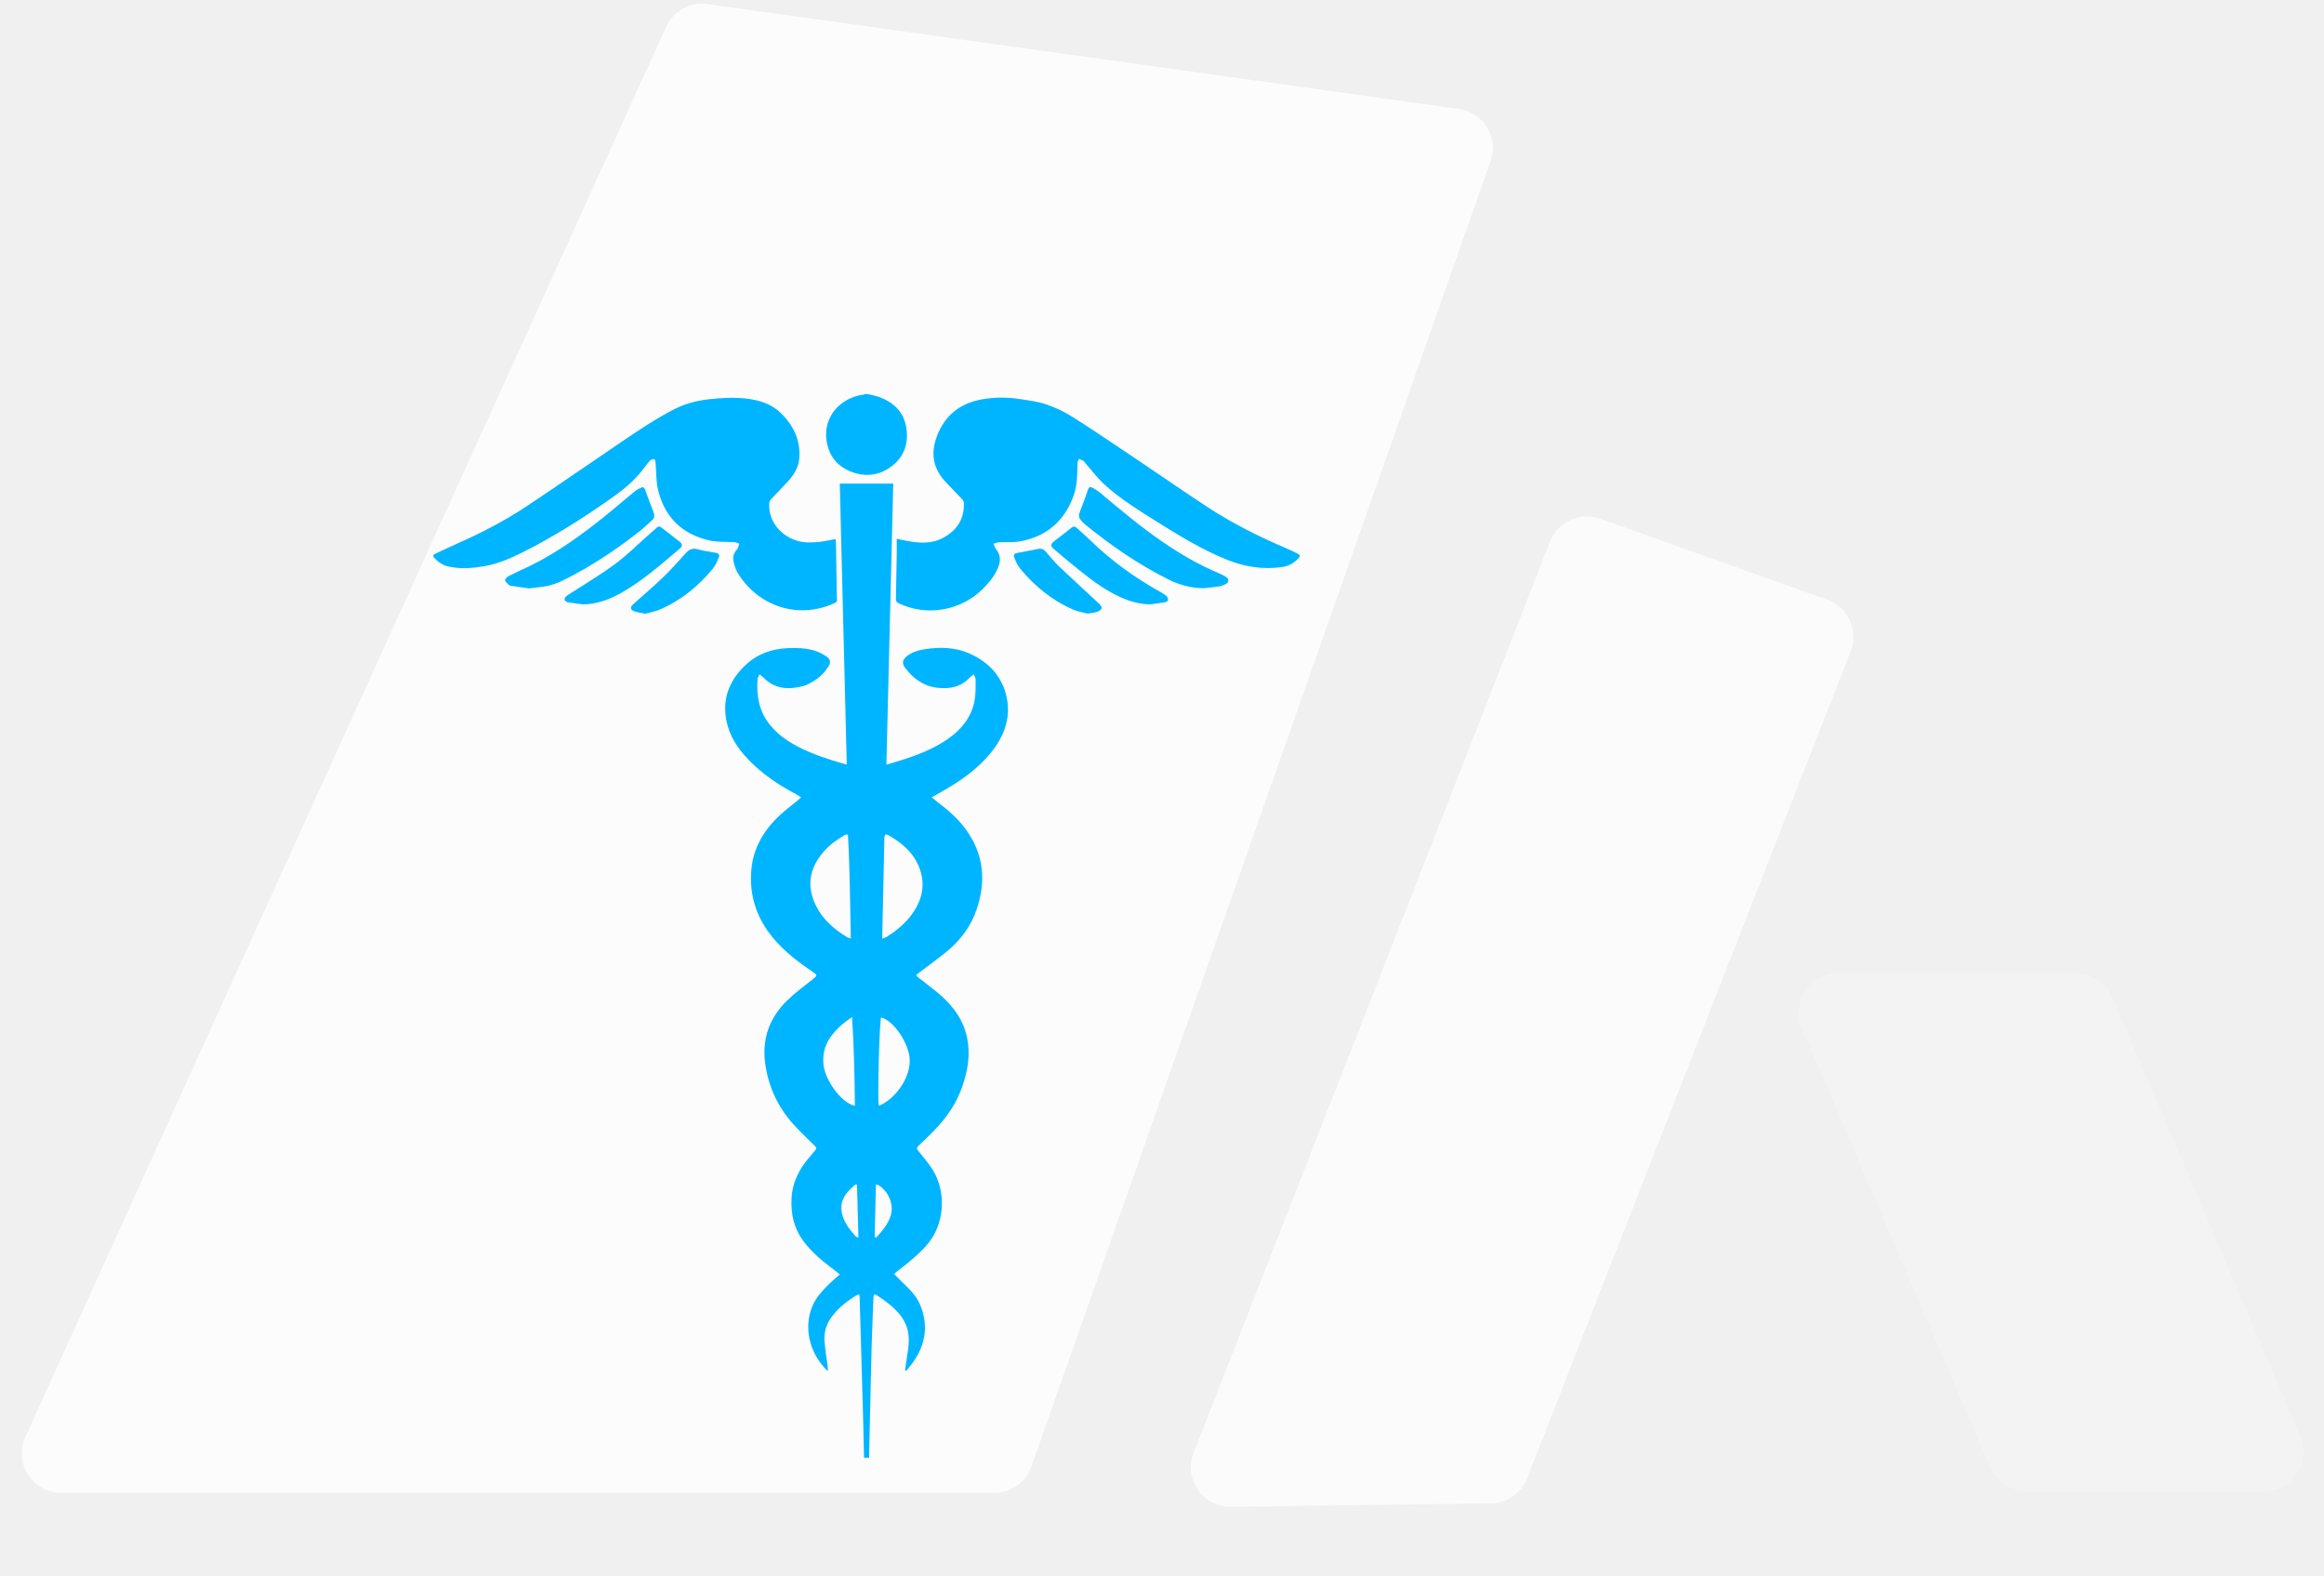
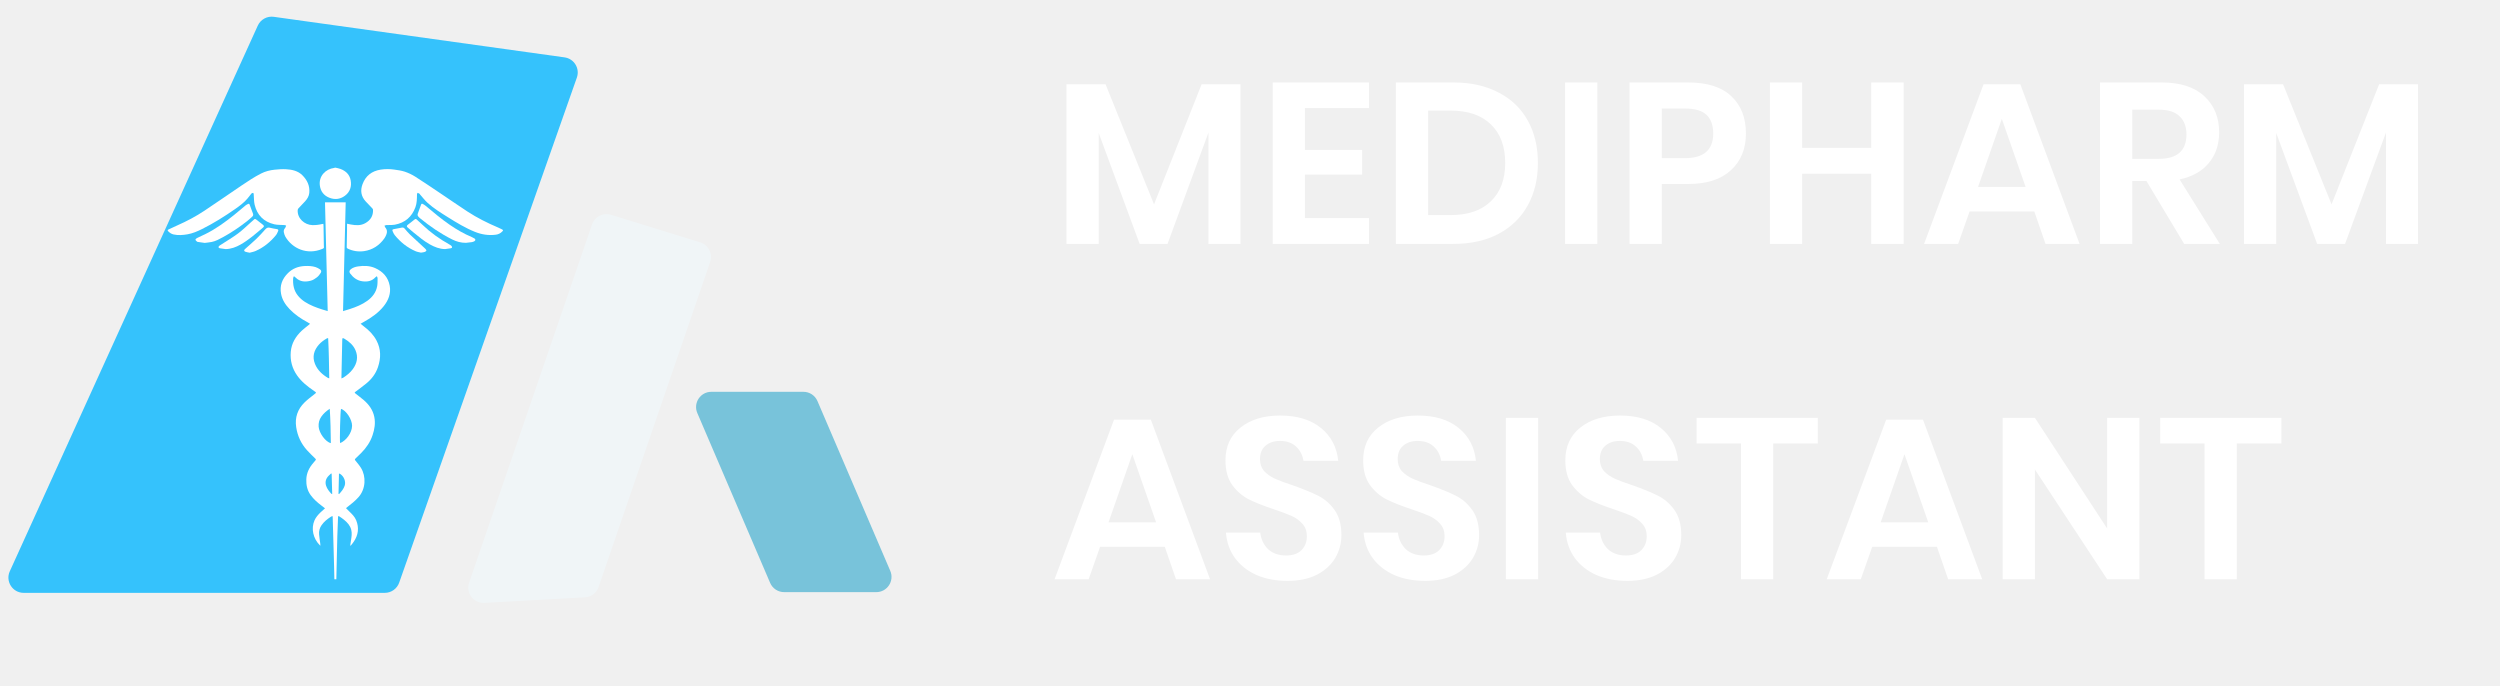
- <svg xmlns="http://www.w3.org/2000/svg" width="59" height="40" viewBox="0 0 59 40" fill="none">
+ <svg xmlns="http://www.w3.org/2000/svg" width="164" height="45" viewBox="0 0 164 45" fill="none">
  <g opacity="0.88">
-     <path opacity="0.88" d="M37.037 2.764C37.663 2.852 38.052 3.491 37.843 4.087L26.186 37.222C26.045 37.623 25.667 37.891 25.243 37.891H1.553C0.826 37.891 0.342 37.139 0.642 36.477L16.911 0.68C17.094 0.277 17.521 0.042 17.959 0.103L37.037 2.764Z" fill="white" />
+     <path opacity="0.88" d="M37.037 3.764C37.663 3.852 38.052 4.491 37.843 5.087L26.186 38.222C26.045 38.623 25.667 38.891 25.243 38.891H1.553C0.826 38.891 0.342 38.139 0.642 37.477L16.911 1.68C17.094 1.277 17.521 1.042 17.959 1.103L37.037 3.764Z" fill="#00B5FF" />
  </g>
-   <path opacity="0.2" d="M58.402 36.45C58.685 37.11 58.201 37.844 57.483 37.844H51.441C51.041 37.844 50.679 37.606 50.521 37.238L45.744 26.097C45.461 25.437 45.945 24.703 46.663 24.703H52.706C53.106 24.703 53.467 24.941 53.625 25.309L58.402 36.45Z" fill="white" />
+   <path opacity="0.5" d="M58.402 37.45C58.685 38.11 58.201 38.844 57.483 38.844H51.44C51.041 38.844 50.679 38.606 50.521 38.238L45.744 27.097C45.461 26.437 45.945 25.703 46.663 25.703H52.706C53.106 25.703 53.467 25.942 53.625 26.309L58.402 37.45Z" fill="#0096C3" />
  <g style="mix-blend-mode:screen" opacity="0.71">
-     <path d="M46.391 15.221C46.922 15.41 47.192 16.002 46.986 16.527L38.77 37.524C38.621 37.903 38.258 38.155 37.851 38.16L31.244 38.244C30.535 38.253 30.042 37.541 30.3 36.88L39.353 13.742C39.55 13.239 40.111 12.983 40.62 13.165L46.391 15.221Z" fill="white" />
+     <path d="M45.934 15.902C46.473 16.069 46.768 16.648 46.585 17.182L39.265 38.508C39.133 38.893 38.781 39.16 38.374 39.182L31.777 39.547C31.069 39.586 30.546 38.895 30.776 38.224L38.84 14.723C39.015 14.212 39.565 13.933 40.081 14.092L45.934 15.902Z" fill="#00B5FF" fill-opacity="0.7" />
  </g>
-   <g clip-path="url(#clip0_611_10206)">
-     <path d="M21.935 37C21.929 36.713 21.923 36.426 21.916 36.139C21.902 35.633 21.888 35.127 21.873 34.622C21.857 34.056 21.84 33.489 21.824 32.923C21.822 32.899 21.818 32.875 21.812 32.851C21.772 32.869 21.736 32.879 21.706 32.898C21.469 33.051 21.252 33.224 21.091 33.458C20.968 33.633 20.912 33.845 20.933 34.057C20.95 34.256 20.983 34.452 21.008 34.651C21.014 34.695 21.016 34.739 21.02 34.787C21.005 34.784 20.995 34.784 20.991 34.78C20.535 34.328 20.397 33.672 20.631 33.136C20.72 32.932 20.868 32.768 21.026 32.612C21.116 32.523 21.214 32.441 21.321 32.346C21.227 32.272 21.156 32.217 21.085 32.163C20.82 31.963 20.573 31.746 20.378 31.477C20.154 31.167 20.081 30.819 20.094 30.446C20.108 30.026 20.284 29.675 20.556 29.363C20.602 29.311 20.643 29.255 20.69 29.205C20.73 29.162 20.735 29.133 20.688 29.088C20.502 28.905 20.313 28.725 20.138 28.532C19.748 28.1 19.514 27.59 19.43 27.02C19.336 26.391 19.522 25.841 19.984 25.394C20.177 25.206 20.396 25.042 20.61 24.874C20.765 24.751 20.767 24.76 20.603 24.648C20.183 24.36 19.785 24.049 19.49 23.63C19.161 23.163 19.027 22.642 19.074 22.082C19.121 21.524 19.393 21.068 19.801 20.688C19.941 20.558 20.096 20.445 20.244 20.323C20.273 20.299 20.299 20.273 20.337 20.238C20.279 20.202 20.23 20.168 20.176 20.14C19.739 19.909 19.337 19.631 18.994 19.275C18.722 18.99 18.513 18.672 18.439 18.279C18.338 17.742 18.508 17.294 18.892 16.913C19.196 16.613 19.566 16.471 19.994 16.451C20.236 16.441 20.472 16.448 20.701 16.521C20.802 16.556 20.897 16.605 20.984 16.665C21.074 16.725 21.099 16.809 21.041 16.9C20.973 17.008 20.89 17.114 20.791 17.192C20.675 17.282 20.543 17.37 20.403 17.409C20.039 17.51 19.686 17.499 19.395 17.211C19.365 17.181 19.33 17.157 19.282 17.116C19.261 17.165 19.234 17.202 19.231 17.241C19.204 17.662 19.27 18.06 19.549 18.401C19.677 18.557 19.829 18.692 20 18.802C20.352 19.031 20.743 19.174 21.14 19.302C21.251 19.338 21.364 19.368 21.497 19.407C21.438 17.021 21.379 14.654 21.32 12.275H22.677C22.619 14.647 22.562 17.017 22.503 19.41C22.67 19.36 22.814 19.317 22.957 19.271C23.36 19.139 23.751 18.982 24.096 18.733C24.432 18.49 24.67 18.178 24.744 17.77C24.775 17.598 24.766 17.418 24.769 17.242C24.769 17.205 24.742 17.167 24.723 17.118C24.682 17.148 24.651 17.164 24.628 17.189C24.398 17.443 24.098 17.496 23.776 17.454C23.43 17.408 23.172 17.212 22.971 16.941C22.892 16.833 22.916 16.735 23.024 16.653C23.162 16.548 23.324 16.501 23.491 16.476C23.87 16.42 24.247 16.427 24.604 16.583C25.122 16.811 25.466 17.196 25.566 17.747C25.656 18.25 25.484 18.696 25.166 19.093C24.818 19.528 24.367 19.836 23.884 20.107C23.813 20.147 23.742 20.188 23.654 20.238C23.735 20.303 23.798 20.358 23.865 20.408C24.205 20.664 24.5 20.96 24.699 21.337C24.998 21.903 24.995 22.488 24.795 23.081C24.648 23.516 24.381 23.87 24.025 24.16C23.798 24.344 23.561 24.517 23.328 24.693C23.252 24.75 23.247 24.756 23.32 24.814C23.495 24.957 23.679 25.089 23.851 25.236C24.2 25.536 24.462 25.891 24.554 26.349C24.637 26.758 24.572 27.154 24.442 27.544C24.293 27.991 24.034 28.371 23.704 28.706C23.577 28.835 23.448 28.962 23.315 29.086C23.266 29.131 23.273 29.16 23.312 29.209C23.441 29.37 23.578 29.528 23.685 29.702C24.023 30.253 23.999 31.08 23.514 31.619C23.292 31.866 23.035 32.071 22.773 32.272C22.75 32.29 22.729 32.309 22.698 32.335C22.771 32.409 22.839 32.479 22.909 32.547C23.087 32.719 23.268 32.893 23.363 33.125C23.568 33.623 23.506 34.097 23.203 34.543C23.144 34.631 23.073 34.712 23.007 34.796L22.976 34.782C22.992 34.67 23.007 34.558 23.025 34.446C23.061 34.217 23.1 33.987 23.042 33.756C22.973 33.48 22.791 33.278 22.575 33.102C22.476 33.022 22.372 32.947 22.264 32.879C22.199 32.837 22.178 32.85 22.175 32.924C22.159 33.345 22.139 33.766 22.128 34.188C22.108 34.941 22.093 35.695 22.076 36.449C22.072 36.633 22.068 36.817 22.064 37.001L21.935 37ZM22.399 23.826C22.452 23.803 22.49 23.793 22.521 23.773C22.758 23.62 22.975 23.445 23.142 23.218C23.424 22.834 23.51 22.421 23.32 21.976C23.177 21.642 22.914 21.412 22.605 21.228C22.476 21.151 22.454 21.162 22.451 21.312C22.433 22.112 22.416 22.913 22.399 23.714C22.399 23.744 22.399 23.775 22.399 23.826ZM21.527 21.186C21.513 21.183 21.498 21.183 21.483 21.183C21.468 21.188 21.453 21.193 21.438 21.201C21.243 21.313 21.062 21.444 20.914 21.613C20.589 21.986 20.476 22.405 20.663 22.872C20.828 23.283 21.141 23.57 21.519 23.795C21.537 23.806 21.562 23.808 21.599 23.819C21.581 22.931 21.576 22.057 21.527 21.186ZM22.313 28.068C22.691 27.914 23.09 27.416 23.096 26.931C23.102 26.518 22.698 25.908 22.37 25.824C22.324 25.926 22.272 27.98 22.313 28.068ZM21.703 28.069C21.696 27.314 21.68 26.567 21.632 25.817C21.411 25.959 21.223 26.125 21.078 26.333C20.939 26.532 20.886 26.752 20.903 26.991C20.933 27.409 21.355 27.991 21.703 28.069ZM22.206 31.4L22.245 31.41C22.397 31.246 22.543 31.074 22.612 30.858C22.7 30.583 22.561 30.243 22.308 30.085C22.292 30.075 22.27 30.074 22.237 30.065C22.227 30.518 22.216 30.959 22.206 31.4ZM21.757 30.076L21.719 30.061C21.668 30.108 21.616 30.155 21.567 30.203C21.378 30.392 21.31 30.614 21.393 30.868C21.459 31.069 21.59 31.235 21.733 31.389C21.741 31.397 21.755 31.399 21.793 31.414C21.78 30.958 21.768 30.517 21.757 30.076Z" fill="#00B5FF" />
-     <path d="M22.016 10C22.124 10.027 22.236 10.044 22.339 10.084C22.689 10.217 22.935 10.454 23.003 10.824C23.076 11.23 22.969 11.591 22.619 11.848C22.304 12.079 21.95 12.111 21.592 11.966C21.241 11.824 21.038 11.558 20.984 11.184C20.892 10.557 21.358 10.087 21.923 10.016C21.938 10.012 21.953 10.007 21.967 10H22.016Z" fill="#00B5FF" />
-     <path d="M21.214 13.685C21.218 13.735 21.223 13.776 21.224 13.818C21.231 14.242 21.238 14.666 21.244 15.091C21.244 15.109 21.244 15.128 21.246 15.146C21.257 15.278 21.258 15.281 21.132 15.333C20.147 15.745 19.176 15.304 18.719 14.525C18.668 14.439 18.642 14.335 18.62 14.237C18.597 14.135 18.631 14.039 18.699 13.957C18.712 13.944 18.723 13.929 18.731 13.912C18.746 13.875 18.758 13.836 18.771 13.798C18.732 13.786 18.693 13.767 18.654 13.764C18.432 13.747 18.204 13.764 17.991 13.713C17.299 13.551 16.869 13.11 16.706 12.436C16.652 12.211 16.664 11.971 16.643 11.738C16.64 11.708 16.621 11.653 16.613 11.654C16.574 11.657 16.523 11.664 16.5 11.69C16.405 11.8 16.323 11.921 16.228 12.031C15.997 12.302 15.711 12.513 15.42 12.716C14.728 13.197 14.015 13.646 13.259 14.023C12.953 14.175 12.639 14.312 12.298 14.371C11.996 14.422 11.693 14.447 11.388 14.38C11.243 14.349 11.13 14.271 11.03 14.167C10.982 14.117 10.992 14.082 11.053 14.054C11.246 13.964 11.438 13.871 11.633 13.785C12.254 13.511 12.851 13.197 13.412 12.822C14.224 12.281 15.025 11.725 15.833 11.178C16.252 10.894 16.673 10.614 17.126 10.382C17.406 10.24 17.706 10.164 18.016 10.132C18.266 10.106 18.52 10.087 18.77 10.102C19.162 10.124 19.546 10.208 19.835 10.496C20.155 10.814 20.335 11.197 20.289 11.657C20.267 11.872 20.156 12.05 20.013 12.207C19.871 12.365 19.719 12.514 19.575 12.671C19.549 12.702 19.532 12.74 19.529 12.78C19.494 13.325 19.977 13.755 20.501 13.768C20.713 13.771 20.924 13.747 21.13 13.696C21.158 13.691 21.186 13.688 21.214 13.685Z" fill="#00B5FF" />
-     <path d="M22.766 13.676C22.87 13.697 22.945 13.714 23.02 13.728C23.338 13.787 23.654 13.81 23.951 13.647C24.302 13.454 24.487 13.163 24.47 12.763C24.469 12.731 24.447 12.694 24.424 12.669C24.28 12.516 24.131 12.368 23.989 12.213C23.683 11.879 23.627 11.498 23.782 11.082C23.986 10.533 24.387 10.22 24.974 10.128C25.271 10.082 25.574 10.081 25.871 10.126C26.103 10.16 26.34 10.19 26.56 10.264C26.798 10.345 27.025 10.453 27.237 10.587C27.808 10.95 28.367 11.331 28.929 11.708C29.507 12.095 30.078 12.492 30.66 12.873C31.297 13.29 31.977 13.629 32.679 13.927C32.758 13.96 32.835 13.998 32.911 14.036C33.023 14.093 33.025 14.112 32.937 14.198C32.828 14.308 32.683 14.378 32.528 14.396C32.057 14.457 31.605 14.389 31.167 14.214C30.534 13.961 29.955 13.608 29.382 13.249C28.919 12.959 28.451 12.671 28.046 12.304C27.864 12.139 27.716 11.939 27.552 11.755C27.536 11.737 27.527 11.711 27.508 11.7C27.47 11.68 27.431 11.663 27.391 11.648C27.379 11.681 27.356 11.715 27.355 11.748C27.35 12.035 27.352 12.324 27.25 12.598C27.017 13.228 26.57 13.618 25.895 13.741C25.773 13.764 25.644 13.757 25.518 13.762C25.462 13.765 25.405 13.759 25.349 13.765C25.307 13.77 25.266 13.789 25.224 13.801C25.241 13.842 25.248 13.889 25.275 13.921C25.404 14.071 25.413 14.235 25.337 14.408C25.303 14.491 25.26 14.57 25.21 14.645C24.884 15.098 24.445 15.392 23.886 15.475C23.519 15.528 23.145 15.471 22.813 15.311C22.767 15.289 22.743 15.261 22.745 15.207C22.753 14.844 22.76 14.48 22.765 14.117C22.768 13.976 22.766 13.837 22.766 13.676Z" fill="#00B5FF" />
-     <path d="M30.563 14.93C30.243 14.93 29.948 14.849 29.665 14.709C28.901 14.328 28.205 13.847 27.547 13.311C27.535 13.301 27.523 13.29 27.512 13.279C27.369 13.142 27.366 13.108 27.439 12.928C27.506 12.763 27.564 12.594 27.622 12.425C27.641 12.37 27.673 12.348 27.723 12.374C27.79 12.407 27.853 12.447 27.911 12.493C28.434 12.929 28.953 13.37 29.518 13.756C29.972 14.067 30.446 14.342 30.956 14.555C31.015 14.58 31.072 14.61 31.126 14.644C31.203 14.694 31.204 14.773 31.124 14.821C31.071 14.852 31.013 14.874 30.953 14.884C30.824 14.905 30.693 14.915 30.563 14.93Z" fill="#00B5FF" />
-     <path d="M13.428 14.935C13.283 14.915 13.136 14.894 12.988 14.872C12.967 14.869 12.941 14.866 12.928 14.853C12.888 14.814 12.832 14.775 12.823 14.728C12.817 14.698 12.874 14.641 12.916 14.62C13.111 14.521 13.312 14.435 13.508 14.337C14.175 14.003 14.774 13.569 15.352 13.105C15.61 12.898 15.858 12.681 16.113 12.472C16.163 12.431 16.225 12.402 16.284 12.375C16.329 12.355 16.358 12.376 16.375 12.422C16.446 12.617 16.517 12.812 16.593 13.005C16.623 13.081 16.614 13.148 16.558 13.2C16.443 13.307 16.328 13.414 16.205 13.51C15.705 13.9 15.181 14.257 14.621 14.561C14.387 14.687 14.153 14.82 13.887 14.874C13.739 14.903 13.586 14.914 13.428 14.935Z" fill="#00B5FF" />
-     <path d="M14.802 15.341C14.673 15.322 14.543 15.308 14.414 15.285C14.329 15.269 14.308 15.194 14.373 15.137C14.42 15.095 14.477 15.065 14.531 15.03C14.895 14.793 15.271 14.573 15.617 14.314C15.918 14.091 16.184 13.824 16.466 13.576C16.537 13.513 16.61 13.45 16.681 13.386C16.717 13.355 16.749 13.356 16.787 13.386C16.939 13.506 17.094 13.623 17.247 13.743C17.329 13.808 17.335 13.86 17.258 13.925C16.786 14.321 16.326 14.734 15.784 15.041C15.481 15.212 15.161 15.335 14.802 15.341Z" fill="#00B5FF" />
-     <path d="M29.198 15.34C28.834 15.335 28.511 15.206 28.203 15.035C27.818 14.822 27.484 14.54 27.145 14.265C27.013 14.158 26.884 14.046 26.755 13.936C26.666 13.861 26.667 13.811 26.759 13.739C26.905 13.625 27.054 13.514 27.198 13.397C27.251 13.354 27.29 13.358 27.336 13.4C27.459 13.513 27.587 13.622 27.706 13.739C28.233 14.249 28.824 14.672 29.466 15.029C29.52 15.057 29.571 15.092 29.617 15.132C29.63 15.146 29.639 15.162 29.646 15.18C29.652 15.197 29.654 15.216 29.653 15.235C29.651 15.255 29.607 15.282 29.578 15.286C29.453 15.308 29.326 15.323 29.198 15.34Z" fill="#00B5FF" />
-     <path d="M16.378 15.578C16.27 15.554 16.18 15.545 16.099 15.515C16.001 15.479 15.993 15.411 16.07 15.341C16.325 15.111 16.588 14.889 16.835 14.651C17.032 14.461 17.215 14.257 17.397 14.053C17.481 13.958 17.564 13.903 17.701 13.939C17.855 13.98 18.014 14.006 18.172 14.031C18.248 14.044 18.274 14.088 18.249 14.147C18.208 14.245 18.166 14.349 18.099 14.431C17.738 14.872 17.303 15.228 16.775 15.462C16.646 15.52 16.501 15.543 16.378 15.578Z" fill="#00B5FF" />
-     <path d="M27.612 15.573C27.508 15.546 27.375 15.529 27.258 15.479C26.712 15.243 26.265 14.879 25.893 14.425C25.83 14.347 25.788 14.248 25.752 14.154C25.723 14.078 25.749 14.049 25.829 14.034C26.005 14 26.181 13.97 26.356 13.932C26.434 13.916 26.491 13.937 26.541 13.993C26.657 14.125 26.766 14.264 26.893 14.384C27.226 14.701 27.568 15.009 27.904 15.323C27.937 15.354 27.98 15.413 27.969 15.441C27.954 15.481 27.898 15.516 27.851 15.531C27.785 15.554 27.71 15.557 27.612 15.573Z" fill="#00B5FF" />
+   <g clip-path="url(#clip0_374_6280)">
+     <path d="M21.935 38C21.929 37.713 21.923 37.426 21.916 37.139C21.902 36.633 21.888 36.127 21.873 35.622C21.857 35.055 21.84 34.489 21.824 33.923C21.822 33.898 21.818 33.875 21.812 33.851C21.772 33.869 21.736 33.879 21.706 33.898C21.469 34.051 21.252 34.224 21.091 34.458C20.968 34.633 20.912 34.845 20.933 35.057C20.95 35.256 20.983 35.452 21.008 35.651C21.014 35.695 21.016 35.739 21.02 35.787C21.005 35.783 20.995 35.784 20.991 35.78C20.535 35.328 20.397 34.672 20.631 34.136C20.72 33.932 20.868 33.767 21.026 33.612C21.116 33.523 21.214 33.441 21.321 33.346C21.227 33.272 21.156 33.217 21.085 33.163C20.82 32.963 20.573 32.745 20.378 32.477C20.154 32.167 20.081 31.819 20.094 31.446C20.108 31.026 20.284 30.675 20.556 30.363C20.602 30.311 20.643 30.255 20.69 30.204C20.73 30.162 20.735 30.133 20.688 30.088C20.502 29.905 20.313 29.725 20.138 29.532C19.748 29.1 19.514 28.59 19.43 28.02C19.336 27.391 19.522 26.841 19.984 26.394C20.177 26.206 20.396 26.042 20.609 25.874C20.765 25.751 20.767 25.76 20.603 25.648C20.183 25.36 19.785 25.049 19.49 24.63C19.161 24.163 19.027 23.642 19.074 23.082C19.121 22.524 19.393 22.068 19.801 21.688C19.941 21.558 20.096 21.444 20.244 21.323C20.273 21.299 20.299 21.273 20.337 21.238C20.279 21.202 20.23 21.168 20.176 21.14C19.739 20.909 19.337 20.631 18.994 20.275C18.722 19.99 18.513 19.672 18.439 19.278C18.338 18.742 18.507 18.294 18.892 17.913C19.196 17.613 19.566 17.471 19.994 17.451C20.236 17.441 20.472 17.448 20.701 17.521C20.802 17.556 20.897 17.605 20.984 17.665C21.074 17.725 21.099 17.809 21.041 17.9C20.973 18.008 20.89 18.114 20.791 18.192C20.675 18.282 20.543 18.37 20.403 18.409C20.039 18.51 19.686 18.499 19.395 18.211C19.365 18.181 19.33 18.157 19.282 18.116C19.261 18.165 19.234 18.202 19.231 18.241C19.204 18.662 19.27 19.059 19.549 19.401C19.677 19.557 19.829 19.692 20 19.802C20.352 20.03 20.743 20.174 21.14 20.302C21.251 20.337 21.364 20.368 21.497 20.407C21.438 18.021 21.379 15.654 21.32 13.275H22.677C22.619 15.647 22.562 18.017 22.503 20.41C22.67 20.359 22.814 20.317 22.957 20.271C23.36 20.139 23.751 19.982 24.096 19.733C24.432 19.49 24.67 19.178 24.744 18.769C24.775 18.598 24.766 18.418 24.769 18.242C24.769 18.205 24.742 18.167 24.723 18.118C24.682 18.148 24.651 18.164 24.628 18.189C24.398 18.443 24.098 18.496 23.776 18.453C23.43 18.408 23.172 18.212 22.971 17.941C22.892 17.833 22.916 17.735 23.024 17.653C23.162 17.548 23.324 17.501 23.491 17.476C23.87 17.42 24.247 17.427 24.604 17.583C25.122 17.811 25.466 18.196 25.566 18.747C25.656 19.25 25.484 19.696 25.166 20.093C24.818 20.527 24.367 20.836 23.884 21.107C23.813 21.147 23.742 21.188 23.654 21.238C23.735 21.303 23.798 21.357 23.865 21.408C24.205 21.664 24.5 21.96 24.699 22.337C24.998 22.903 24.995 23.487 24.795 24.081C24.648 24.516 24.381 24.87 24.025 25.159C23.798 25.344 23.561 25.517 23.328 25.693C23.252 25.75 23.247 25.756 23.32 25.814C23.495 25.957 23.679 26.089 23.851 26.236C24.2 26.536 24.462 26.891 24.554 27.349C24.637 27.758 24.572 28.154 24.442 28.544C24.293 28.991 24.034 29.371 23.704 29.706C23.577 29.835 23.448 29.962 23.315 30.085C23.266 30.131 23.273 30.16 23.312 30.209C23.441 30.37 23.578 30.527 23.685 30.702C24.023 31.252 23.999 32.08 23.514 32.618C23.292 32.865 23.035 33.071 22.773 33.272C22.75 33.29 22.729 33.309 22.698 33.335C22.771 33.409 22.839 33.479 22.909 33.547C23.087 33.719 23.268 33.893 23.363 34.124C23.568 34.623 23.506 35.097 23.203 35.542C23.144 35.631 23.073 35.712 23.007 35.796L22.976 35.782C22.992 35.67 23.007 35.558 23.025 35.446C23.061 35.217 23.1 34.987 23.042 34.756C22.973 34.48 22.791 34.278 22.575 34.102C22.476 34.022 22.372 33.947 22.264 33.879C22.199 33.837 22.178 33.85 22.175 33.924C22.159 34.345 22.139 34.766 22.128 35.188C22.108 35.941 22.093 36.695 22.076 37.449C22.072 37.633 22.068 37.817 22.064 38.001L21.935 38ZM22.399 24.826C22.452 24.803 22.49 24.793 22.521 24.773C22.758 24.62 22.975 24.445 23.142 24.218C23.424 23.834 23.51 23.421 23.32 22.975C23.177 22.642 22.914 22.412 22.605 22.228C22.476 22.151 22.454 22.162 22.451 22.311C22.433 23.112 22.416 23.913 22.399 24.713C22.399 24.744 22.399 24.775 22.399 24.826ZM21.527 22.186C21.513 22.183 21.498 22.183 21.483 22.183C21.467 22.187 21.453 22.193 21.438 22.201C21.243 22.313 21.062 22.444 20.914 22.613C20.589 22.986 20.476 23.405 20.663 23.872C20.828 24.282 21.141 24.57 21.519 24.795C21.537 24.806 21.562 24.808 21.599 24.819C21.581 23.931 21.576 23.057 21.527 22.186ZM22.313 29.068C22.691 28.914 23.09 28.416 23.096 27.931C23.102 27.518 22.698 26.907 22.37 26.824C22.324 26.926 22.272 28.98 22.313 29.068ZM21.703 29.069C21.696 28.314 21.68 27.567 21.632 26.816C21.411 26.959 21.223 27.125 21.078 27.333C20.939 27.531 20.886 27.752 20.903 27.991C20.933 28.409 21.355 28.991 21.703 29.069ZM22.206 32.4L22.245 32.41C22.397 32.245 22.543 32.074 22.612 31.857C22.7 31.583 22.561 31.243 22.308 31.085C22.292 31.075 22.27 31.074 22.237 31.065C22.227 31.518 22.216 31.959 22.206 32.4ZM21.756 31.076L21.719 31.061C21.668 31.108 21.616 31.154 21.567 31.203C21.378 31.391 21.31 31.614 21.393 31.868C21.459 32.069 21.59 32.234 21.733 32.389C21.741 32.397 21.755 32.398 21.793 32.414C21.78 31.958 21.768 31.517 21.756 31.076Z" fill="white" />
+     <path d="M22.016 11C22.124 11.027 22.236 11.044 22.339 11.084C22.689 11.217 22.935 11.454 23.003 11.824C23.076 12.23 22.969 12.591 22.619 12.848C22.304 13.079 21.95 13.111 21.592 12.966C21.241 12.824 21.038 12.558 20.984 12.184C20.892 11.557 21.358 11.087 21.923 11.016C21.938 11.012 21.953 11.007 21.967 11H22.016Z" fill="white" />
+     <path d="M21.214 14.685C21.218 14.735 21.223 14.776 21.224 14.818C21.231 15.242 21.238 15.666 21.244 16.091C21.244 16.109 21.244 16.128 21.246 16.146C21.257 16.278 21.258 16.281 21.132 16.333C20.147 16.745 19.176 16.305 18.719 15.525C18.668 15.439 18.642 15.335 18.62 15.237C18.597 15.135 18.631 15.039 18.699 14.957C18.712 14.944 18.723 14.929 18.731 14.912C18.746 14.875 18.758 14.836 18.771 14.798C18.732 14.786 18.693 14.767 18.654 14.764C18.432 14.747 18.204 14.764 17.991 14.713C17.299 14.551 16.869 14.11 16.706 13.436C16.652 13.211 16.664 12.971 16.643 12.738C16.64 12.708 16.621 12.653 16.613 12.654C16.574 12.657 16.523 12.664 16.5 12.69C16.405 12.8 16.323 12.921 16.228 13.031C15.997 13.302 15.711 13.513 15.42 13.716C14.728 14.197 14.015 14.646 13.259 15.023C12.953 15.175 12.639 15.312 12.298 15.371C11.996 15.422 11.693 15.447 11.388 15.381C11.243 15.349 11.13 15.271 11.03 15.167C10.982 15.117 10.992 15.082 11.053 15.054C11.246 14.964 11.438 14.871 11.633 14.785C12.254 14.511 12.851 14.197 13.412 13.822C14.224 13.281 15.025 12.725 15.833 12.178C16.252 11.895 16.673 11.614 17.126 11.383C17.406 11.24 17.706 11.164 18.016 11.132C18.266 11.106 18.52 11.087 18.77 11.102C19.162 11.124 19.546 11.208 19.835 11.496C20.155 11.814 20.335 12.197 20.289 12.657C20.267 12.872 20.156 13.05 20.013 13.207C19.871 13.365 19.719 13.514 19.575 13.671C19.549 13.702 19.532 13.74 19.529 13.78C19.494 14.325 19.977 14.755 20.501 14.768C20.713 14.771 20.924 14.747 21.13 14.696C21.158 14.691 21.186 14.688 21.214 14.685Z" fill="white" />
+     <path d="M22.766 14.676C22.87 14.697 22.945 14.714 23.02 14.728C23.338 14.787 23.654 14.809 23.951 14.646C24.302 14.454 24.487 14.163 24.47 13.762C24.469 13.731 24.447 13.694 24.424 13.669C24.28 13.516 24.131 13.368 23.989 13.213C23.683 12.879 23.627 12.498 23.782 12.082C23.986 11.533 24.387 11.22 24.974 11.127C25.271 11.082 25.574 11.081 25.871 11.126C26.103 11.159 26.34 11.19 26.56 11.264C26.798 11.345 27.025 11.453 27.237 11.586C27.808 11.95 28.367 12.331 28.929 12.708C29.507 13.095 30.078 13.492 30.66 13.873C31.297 14.29 31.977 14.629 32.679 14.927C32.758 14.96 32.835 14.997 32.911 15.036C33.023 15.093 33.025 15.111 32.937 15.197C32.828 15.307 32.683 15.377 32.528 15.396C32.057 15.457 31.605 15.389 31.167 15.214C30.534 14.961 29.955 14.608 29.382 14.249C28.919 13.958 28.451 13.671 28.046 13.304C27.864 13.139 27.716 12.939 27.552 12.755C27.536 12.737 27.527 12.711 27.508 12.699C27.47 12.68 27.431 12.662 27.391 12.648C27.379 12.681 27.356 12.715 27.355 12.748C27.35 13.035 27.352 13.323 27.25 13.598C27.017 14.228 26.57 14.617 25.895 14.741C25.773 14.764 25.644 14.757 25.518 14.762C25.462 14.765 25.405 14.759 25.349 14.765C25.307 14.77 25.266 14.789 25.224 14.801C25.241 14.841 25.248 14.889 25.275 14.921C25.404 15.071 25.413 15.235 25.337 15.407C25.303 15.491 25.26 15.57 25.21 15.645C24.884 16.097 24.445 16.391 23.886 16.474C23.519 16.528 23.145 16.471 22.813 16.311C22.767 16.289 22.744 16.26 22.745 16.207C22.753 15.844 22.76 15.48 22.765 15.117C22.768 14.976 22.766 14.837 22.766 14.676Z" fill="white" />
+     <path d="M30.563 15.93C30.243 15.93 29.948 15.85 29.665 15.709C28.901 15.328 28.205 14.848 27.547 14.311C27.535 14.301 27.523 14.29 27.512 14.279C27.369 14.142 27.366 14.108 27.439 13.928C27.506 13.763 27.564 13.594 27.622 13.425C27.641 13.37 27.673 13.348 27.723 13.374C27.79 13.407 27.852 13.447 27.911 13.493C28.434 13.929 28.953 14.371 29.518 14.757C29.972 15.067 30.446 15.342 30.956 15.555C31.015 15.58 31.072 15.61 31.126 15.644C31.203 15.694 31.204 15.773 31.124 15.821C31.071 15.852 31.013 15.874 30.953 15.884C30.824 15.905 30.693 15.915 30.563 15.93Z" fill="white" />
+     <path d="M13.428 15.935C13.283 15.914 13.136 15.894 12.988 15.872C12.967 15.869 12.941 15.866 12.928 15.852C12.888 15.814 12.832 15.775 12.823 15.728C12.817 15.698 12.874 15.641 12.916 15.62C13.111 15.521 13.312 15.435 13.508 15.337C14.175 15.002 14.774 14.569 15.352 14.105C15.61 13.898 15.858 13.681 16.113 13.472C16.163 13.431 16.225 13.402 16.284 13.375C16.329 13.354 16.358 13.376 16.375 13.422C16.446 13.617 16.517 13.812 16.593 14.005C16.623 14.081 16.614 14.147 16.558 14.2C16.443 14.307 16.328 14.414 16.205 14.51C15.705 14.9 15.181 15.257 14.621 15.561C14.387 15.687 14.153 15.82 13.887 15.873C13.739 15.902 13.586 15.914 13.428 15.935Z" fill="white" />
+     <path d="M14.802 16.341C14.673 16.322 14.543 16.308 14.414 16.285C14.329 16.269 14.308 16.194 14.373 16.137C14.42 16.095 14.477 16.064 14.531 16.03C14.894 15.792 15.271 15.573 15.617 15.314C15.918 15.091 16.184 14.824 16.466 14.576C16.537 14.513 16.61 14.45 16.681 14.386C16.717 14.355 16.749 14.356 16.787 14.386C16.939 14.506 17.094 14.623 17.247 14.743C17.329 14.808 17.335 14.86 17.258 14.925C16.786 15.321 16.326 15.734 15.784 16.041C15.481 16.212 15.161 16.335 14.802 16.341Z" fill="white" />
+     <path d="M29.198 16.34C28.834 16.335 28.511 16.206 28.203 16.035C27.818 15.821 27.484 15.54 27.145 15.265C27.013 15.158 26.884 15.046 26.755 14.936C26.666 14.861 26.667 14.811 26.759 14.739C26.905 14.625 27.054 14.514 27.198 14.397C27.251 14.354 27.29 14.358 27.336 14.4C27.459 14.513 27.587 14.622 27.706 14.739C28.233 15.248 28.824 15.672 29.466 16.029C29.52 16.057 29.571 16.092 29.617 16.132C29.63 16.146 29.639 16.162 29.646 16.18C29.652 16.197 29.654 16.216 29.653 16.235C29.651 16.255 29.607 16.282 29.578 16.286C29.453 16.308 29.326 16.323 29.198 16.34Z" fill="white" />
+     <path d="M16.378 16.578C16.27 16.554 16.18 16.545 16.099 16.515C16.001 16.479 15.993 16.411 16.07 16.341C16.325 16.111 16.588 15.889 16.835 15.651C17.032 15.461 17.215 15.257 17.397 15.053C17.481 14.958 17.564 14.903 17.701 14.939C17.855 14.979 18.014 15.005 18.172 15.031C18.248 15.044 18.274 15.088 18.249 15.147C18.208 15.245 18.166 15.349 18.099 15.431C17.738 15.872 17.303 16.228 16.775 16.462C16.646 16.52 16.501 16.543 16.378 16.578Z" fill="white" />
+     <path d="M27.612 16.573C27.508 16.546 27.375 16.529 27.258 16.478C26.712 16.243 26.265 15.879 25.893 15.424C25.83 15.347 25.788 15.248 25.752 15.154C25.722 15.078 25.749 15.049 25.829 15.033C26.005 15 26.181 14.97 26.356 14.932C26.434 14.915 26.491 14.937 26.541 14.993C26.657 15.124 26.766 15.264 26.893 15.384C27.226 15.7 27.568 16.009 27.904 16.323C27.937 16.354 27.98 16.413 27.969 16.441C27.954 16.481 27.898 16.516 27.851 16.531C27.785 16.554 27.71 16.557 27.612 16.573Z" fill="white" />
  </g>
+   <path d="M81.375 5.53V16H79.275V8.695L76.59 16H74.76L72.075 8.725V16H69.96V5.53H72.525L75.705 13.405L78.825 5.53H81.375ZM85.605 7.09V9.835H89.355V11.455H85.605V14.305H89.805V16H83.49V5.41H89.805V7.09H85.605ZM100.886 10.69C100.886 11.74 100.666 12.665 100.226 13.465C99.786 14.265 99.146 14.89 98.306 15.34C97.476 15.78 96.486 16 95.336 16H91.571V5.41H95.336C96.486 5.41 97.476 5.63 98.306 6.07C99.146 6.5 99.786 7.115 100.226 7.915C100.666 8.705 100.886 9.63 100.886 10.69ZM95.156 14.11C96.296 14.11 97.176 13.81 97.796 13.21C98.426 12.61 98.741 11.77 98.741 10.69C98.741 9.6 98.426 8.755 97.796 8.155C97.176 7.555 96.296 7.255 95.156 7.255H93.686V14.11H95.156ZM104.784 5.41V16H102.669V5.41H104.784ZM109.013 12.07V16H106.898V5.41H110.753C112.003 5.41 112.943 5.71 113.573 6.31C114.213 6.91 114.533 7.725 114.533 8.755C114.533 9.765 114.203 10.57 113.543 11.17C112.893 11.77 111.963 12.07 110.753 12.07H109.013ZM110.528 10.375C111.768 10.375 112.388 9.835 112.388 8.755C112.388 8.225 112.243 7.82 111.953 7.54C111.663 7.26 111.188 7.12 110.528 7.12H109.013V10.375H110.528ZM124.881 5.41V16H122.751V11.395H118.221V16H116.106V5.41H118.221V9.7H122.751V5.41H124.881ZM133.45 13.87H129.205L128.455 16H126.22L130.12 5.53H132.535L136.42 16H134.185L133.45 13.87ZM132.88 12.265L131.32 7.795L129.76 12.265H132.88ZM143.281 16L140.806 11.875H139.876V16H137.761V5.41H141.796C143.026 5.41 143.961 5.71 144.601 6.31C145.251 6.91 145.576 7.7 145.576 8.68C145.576 9.48 145.351 10.15 144.901 10.69C144.461 11.23 143.821 11.59 142.981 11.77L145.621 16H143.281ZM139.876 10.42H141.616C142.826 10.42 143.431 9.885 143.431 8.815C143.431 8.305 143.281 7.91 142.981 7.63C142.691 7.34 142.236 7.195 141.616 7.195H139.876V10.42ZM158.62 5.53V16H156.52V8.695L153.835 16H152.005L149.32 8.725V16H147.205V5.53H149.77L152.95 13.405L156.07 5.53H158.62ZM76.41 35.87H72.165L71.415 38H69.18L73.08 27.53H75.495L79.38 38H77.145L76.41 35.87ZM75.84 34.265L74.28 29.795L72.72 34.265H75.84ZM87.996 35.105C87.996 35.645 87.862 36.145 87.591 36.605C87.322 37.055 86.921 37.42 86.391 37.7C85.862 37.97 85.216 38.105 84.457 38.105C83.707 38.105 83.037 37.98 82.447 37.73C81.856 37.47 81.382 37.1 81.022 36.62C80.671 36.14 80.472 35.58 80.421 34.94H82.671C82.722 35.37 82.891 35.73 83.181 36.02C83.481 36.3 83.876 36.44 84.367 36.44C84.806 36.44 85.141 36.325 85.371 36.095C85.612 35.855 85.731 35.55 85.731 35.18C85.731 34.85 85.636 34.58 85.447 34.37C85.257 34.15 85.016 33.975 84.727 33.845C84.436 33.715 84.037 33.565 83.526 33.395C82.867 33.175 82.326 32.96 81.906 32.75C81.487 32.53 81.126 32.215 80.826 31.805C80.537 31.395 80.391 30.86 80.391 30.2C80.391 29.29 80.716 28.575 81.367 28.055C82.026 27.525 82.897 27.26 83.977 27.26C85.097 27.26 85.987 27.53 86.647 28.07C87.317 28.61 87.697 29.33 87.787 30.23H85.507C85.447 29.85 85.287 29.54 85.026 29.3C84.766 29.05 84.412 28.925 83.962 28.925C83.572 28.925 83.257 29.03 83.016 29.24C82.776 29.44 82.656 29.735 82.656 30.125C82.656 30.435 82.746 30.695 82.927 30.905C83.117 31.105 83.352 31.27 83.632 31.4C83.921 31.53 84.311 31.675 84.802 31.835C85.481 32.075 86.031 32.3 86.451 32.51C86.882 32.72 87.246 33.035 87.546 33.455C87.847 33.875 87.996 34.425 87.996 35.105ZM97.029 35.105C97.029 35.645 96.894 36.145 96.624 36.605C96.355 37.055 95.954 37.42 95.424 37.7C94.894 37.97 94.249 38.105 93.49 38.105C92.74 38.105 92.07 37.98 91.48 37.73C90.889 37.47 90.415 37.1 90.055 36.62C89.704 36.14 89.504 35.58 89.454 34.94H91.704C91.754 35.37 91.924 35.73 92.215 36.02C92.514 36.3 92.909 36.44 93.4 36.44C93.84 36.44 94.174 36.325 94.404 36.095C94.644 35.855 94.764 35.55 94.764 35.18C94.764 34.85 94.669 34.58 94.48 34.37C94.29 34.15 94.049 33.975 93.76 33.845C93.469 33.715 93.07 33.565 92.559 33.395C91.9 33.175 91.359 32.96 90.939 32.75C90.519 32.53 90.159 32.215 89.859 31.805C89.57 31.395 89.424 30.86 89.424 30.2C89.424 29.29 89.749 28.575 90.4 28.055C91.059 27.525 91.93 27.26 93.01 27.26C94.129 27.26 95.019 27.53 95.68 28.07C96.35 28.61 96.73 29.33 96.82 30.23H94.54C94.48 29.85 94.32 29.54 94.059 29.3C93.799 29.05 93.445 28.925 92.995 28.925C92.605 28.925 92.29 29.03 92.049 29.24C91.809 29.44 91.689 29.735 91.689 30.125C91.689 30.435 91.779 30.695 91.96 30.905C92.15 31.105 92.385 31.27 92.665 31.4C92.954 31.53 93.344 31.675 93.835 31.835C94.514 32.075 95.064 32.3 95.484 32.51C95.915 32.72 96.279 33.035 96.579 33.455C96.879 33.875 97.029 34.425 97.029 35.105ZM100.903 27.41V38H98.787V27.41H100.903ZM110.291 35.105C110.291 35.645 110.156 36.145 109.886 36.605C109.616 37.055 109.216 37.42 108.686 37.7C108.156 37.97 107.511 38.105 106.751 38.105C106.001 38.105 105.331 37.98 104.741 37.73C104.151 37.47 103.676 37.1 103.316 36.62C102.966 36.14 102.766 35.58 102.716 34.94H104.966C105.016 35.37 105.186 35.73 105.476 36.02C105.776 36.3 106.171 36.44 106.661 36.44C107.101 36.44 107.436 36.325 107.666 36.095C107.906 35.855 108.026 35.55 108.026 35.18C108.026 34.85 107.931 34.58 107.741 34.37C107.551 34.15 107.311 33.975 107.021 33.845C106.731 33.715 106.331 33.565 105.821 33.395C105.161 33.175 104.621 32.96 104.201 32.75C103.781 32.53 103.421 32.215 103.121 31.805C102.831 31.395 102.686 30.86 102.686 30.2C102.686 29.29 103.011 28.575 103.661 28.055C104.321 27.525 105.191 27.26 106.271 27.26C107.391 27.26 108.281 27.53 108.941 28.07C109.611 28.61 109.991 29.33 110.081 30.23H107.801C107.741 29.85 107.581 29.54 107.321 29.3C107.061 29.05 106.706 28.925 106.256 28.925C105.866 28.925 105.551 29.03 105.311 29.24C105.071 29.44 104.951 29.735 104.951 30.125C104.951 30.435 105.041 30.695 105.221 30.905C105.411 31.105 105.646 31.27 105.926 31.4C106.216 31.53 106.606 31.675 107.096 31.835C107.776 32.075 108.326 32.3 108.746 32.51C109.176 32.72 109.541 33.035 109.841 33.455C110.141 33.875 110.291 34.425 110.291 35.105ZM119.249 27.41V29.09H116.324V38H114.209V29.09H111.299V27.41H119.249ZM127.063 35.87H122.818L122.068 38H119.833L123.733 27.53H126.148L130.033 38H127.798L127.063 35.87ZM126.493 34.265L124.933 29.795L123.373 34.265H126.493ZM140.345 38H138.23L133.49 30.8V38H131.375V27.41H133.49L138.23 34.67V27.41H140.345V38ZM149.658 27.41V29.09H146.733V38H144.618V29.09H141.708V27.41H149.658Z" fill="white" />
  <defs>
-     <clipPath id="clip0_611_10206">
-       <rect width="22" height="27" fill="white" transform="translate(11 10)" />
+     <clipPath id="clip0_374_6280">
+       <rect width="22" height="27" fill="white" transform="translate(11 11)" />
    </clipPath>
  </defs>
</svg>
